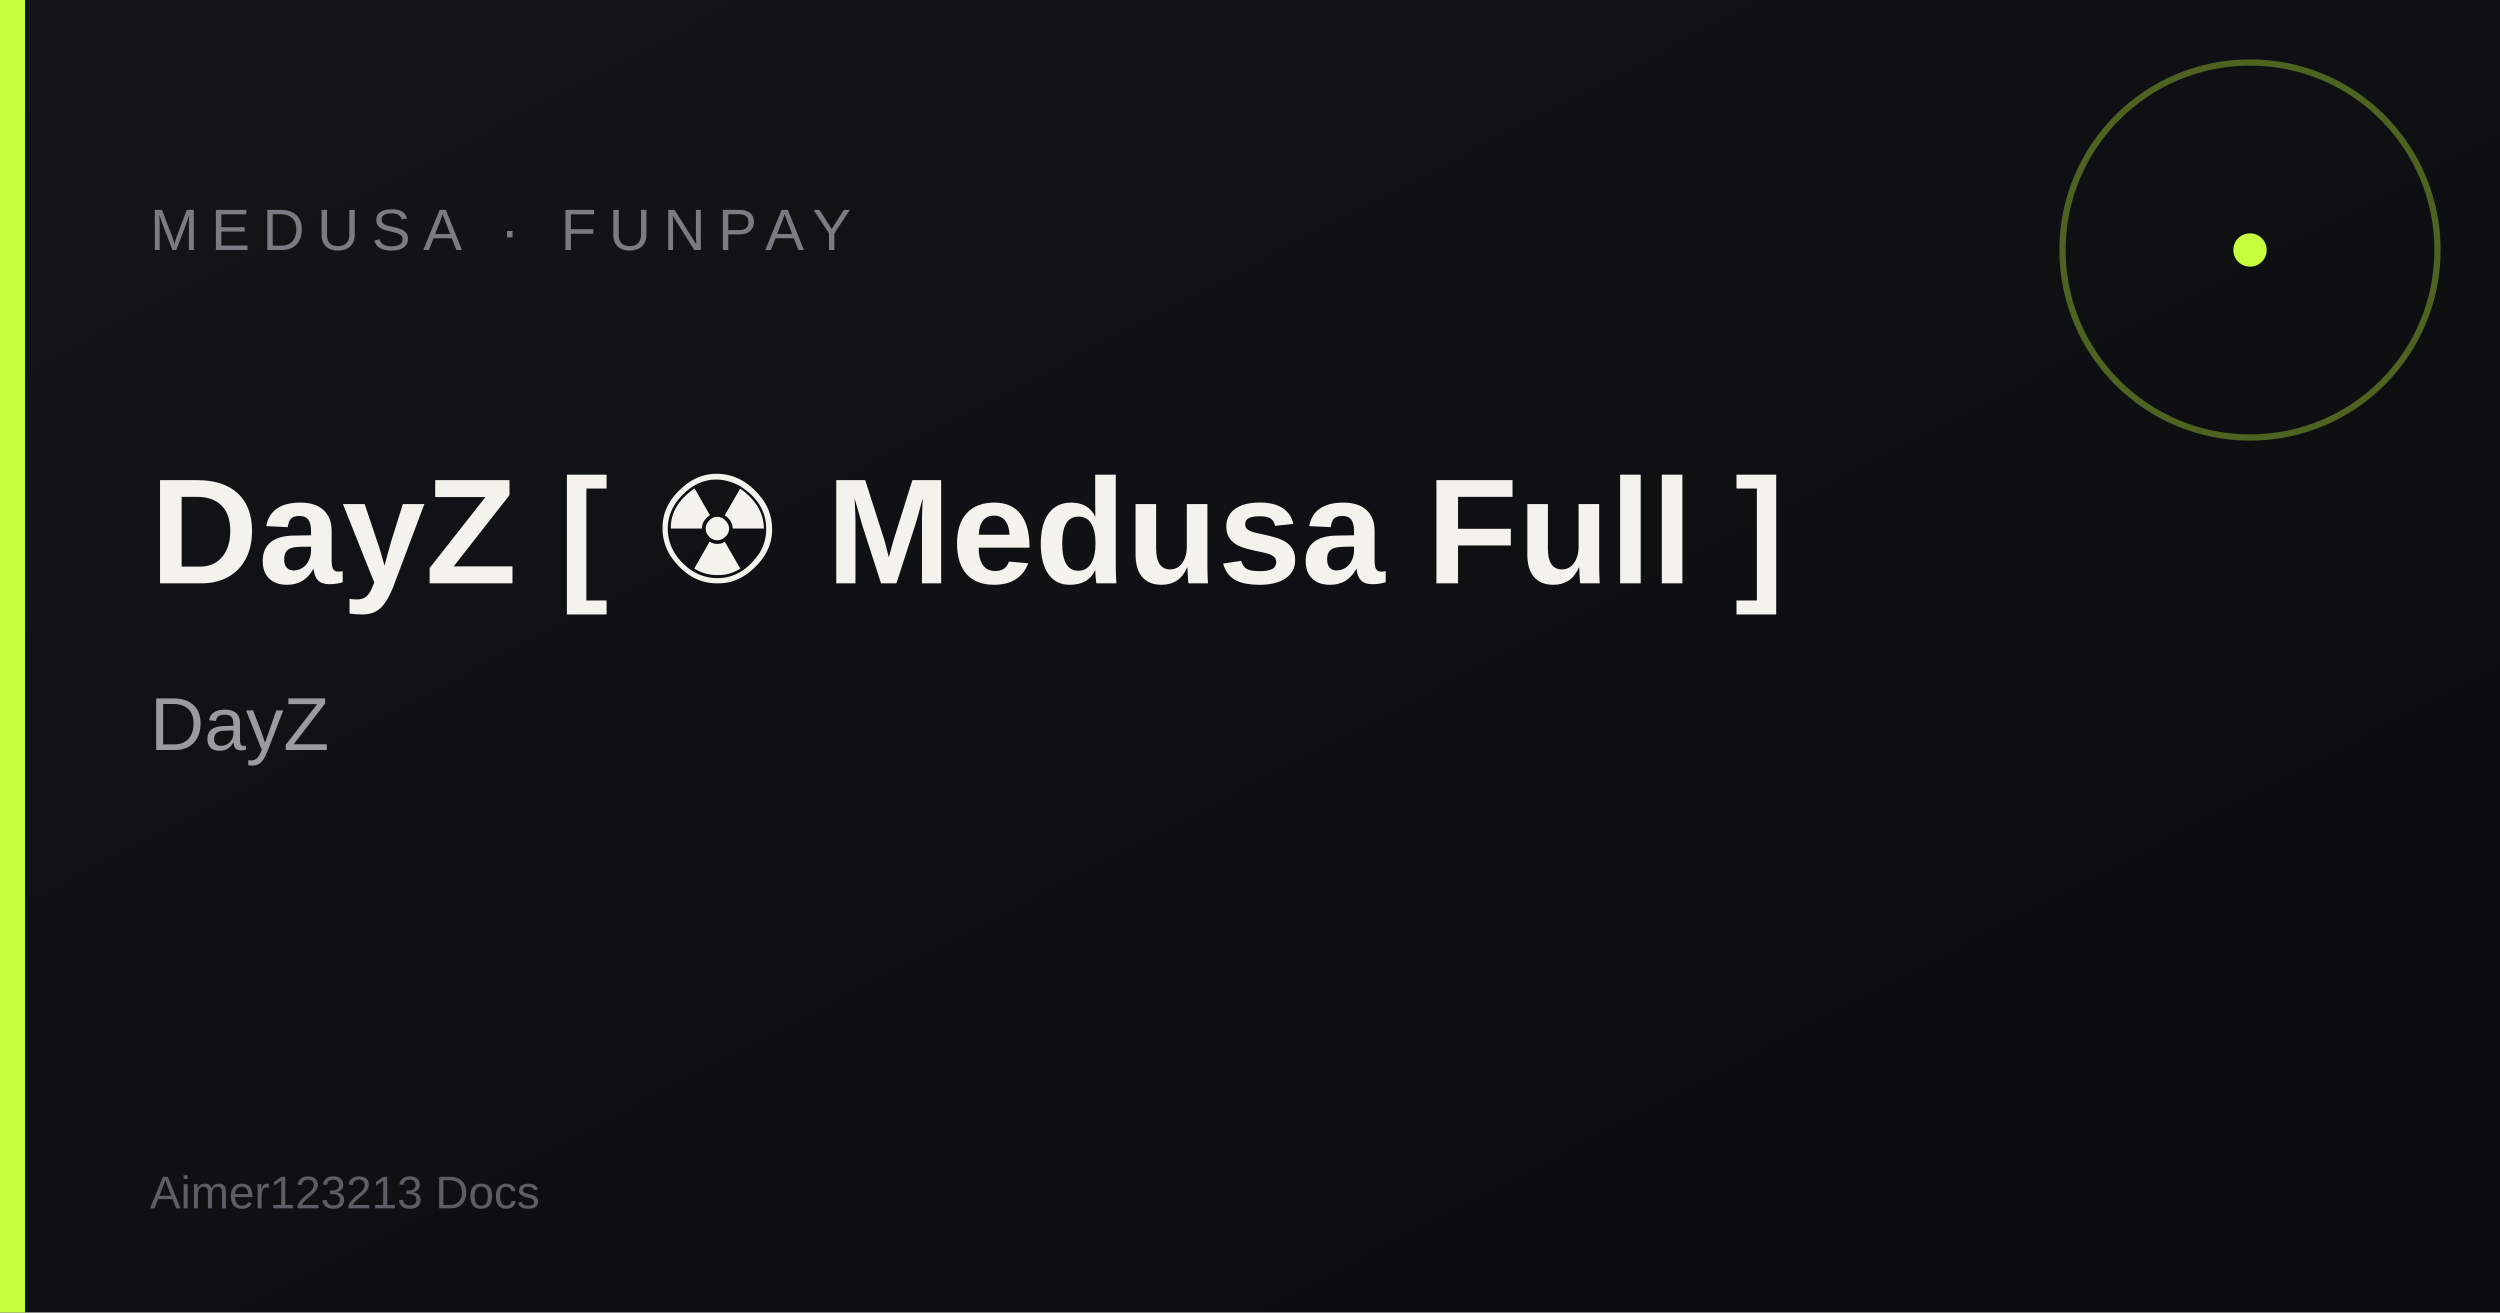
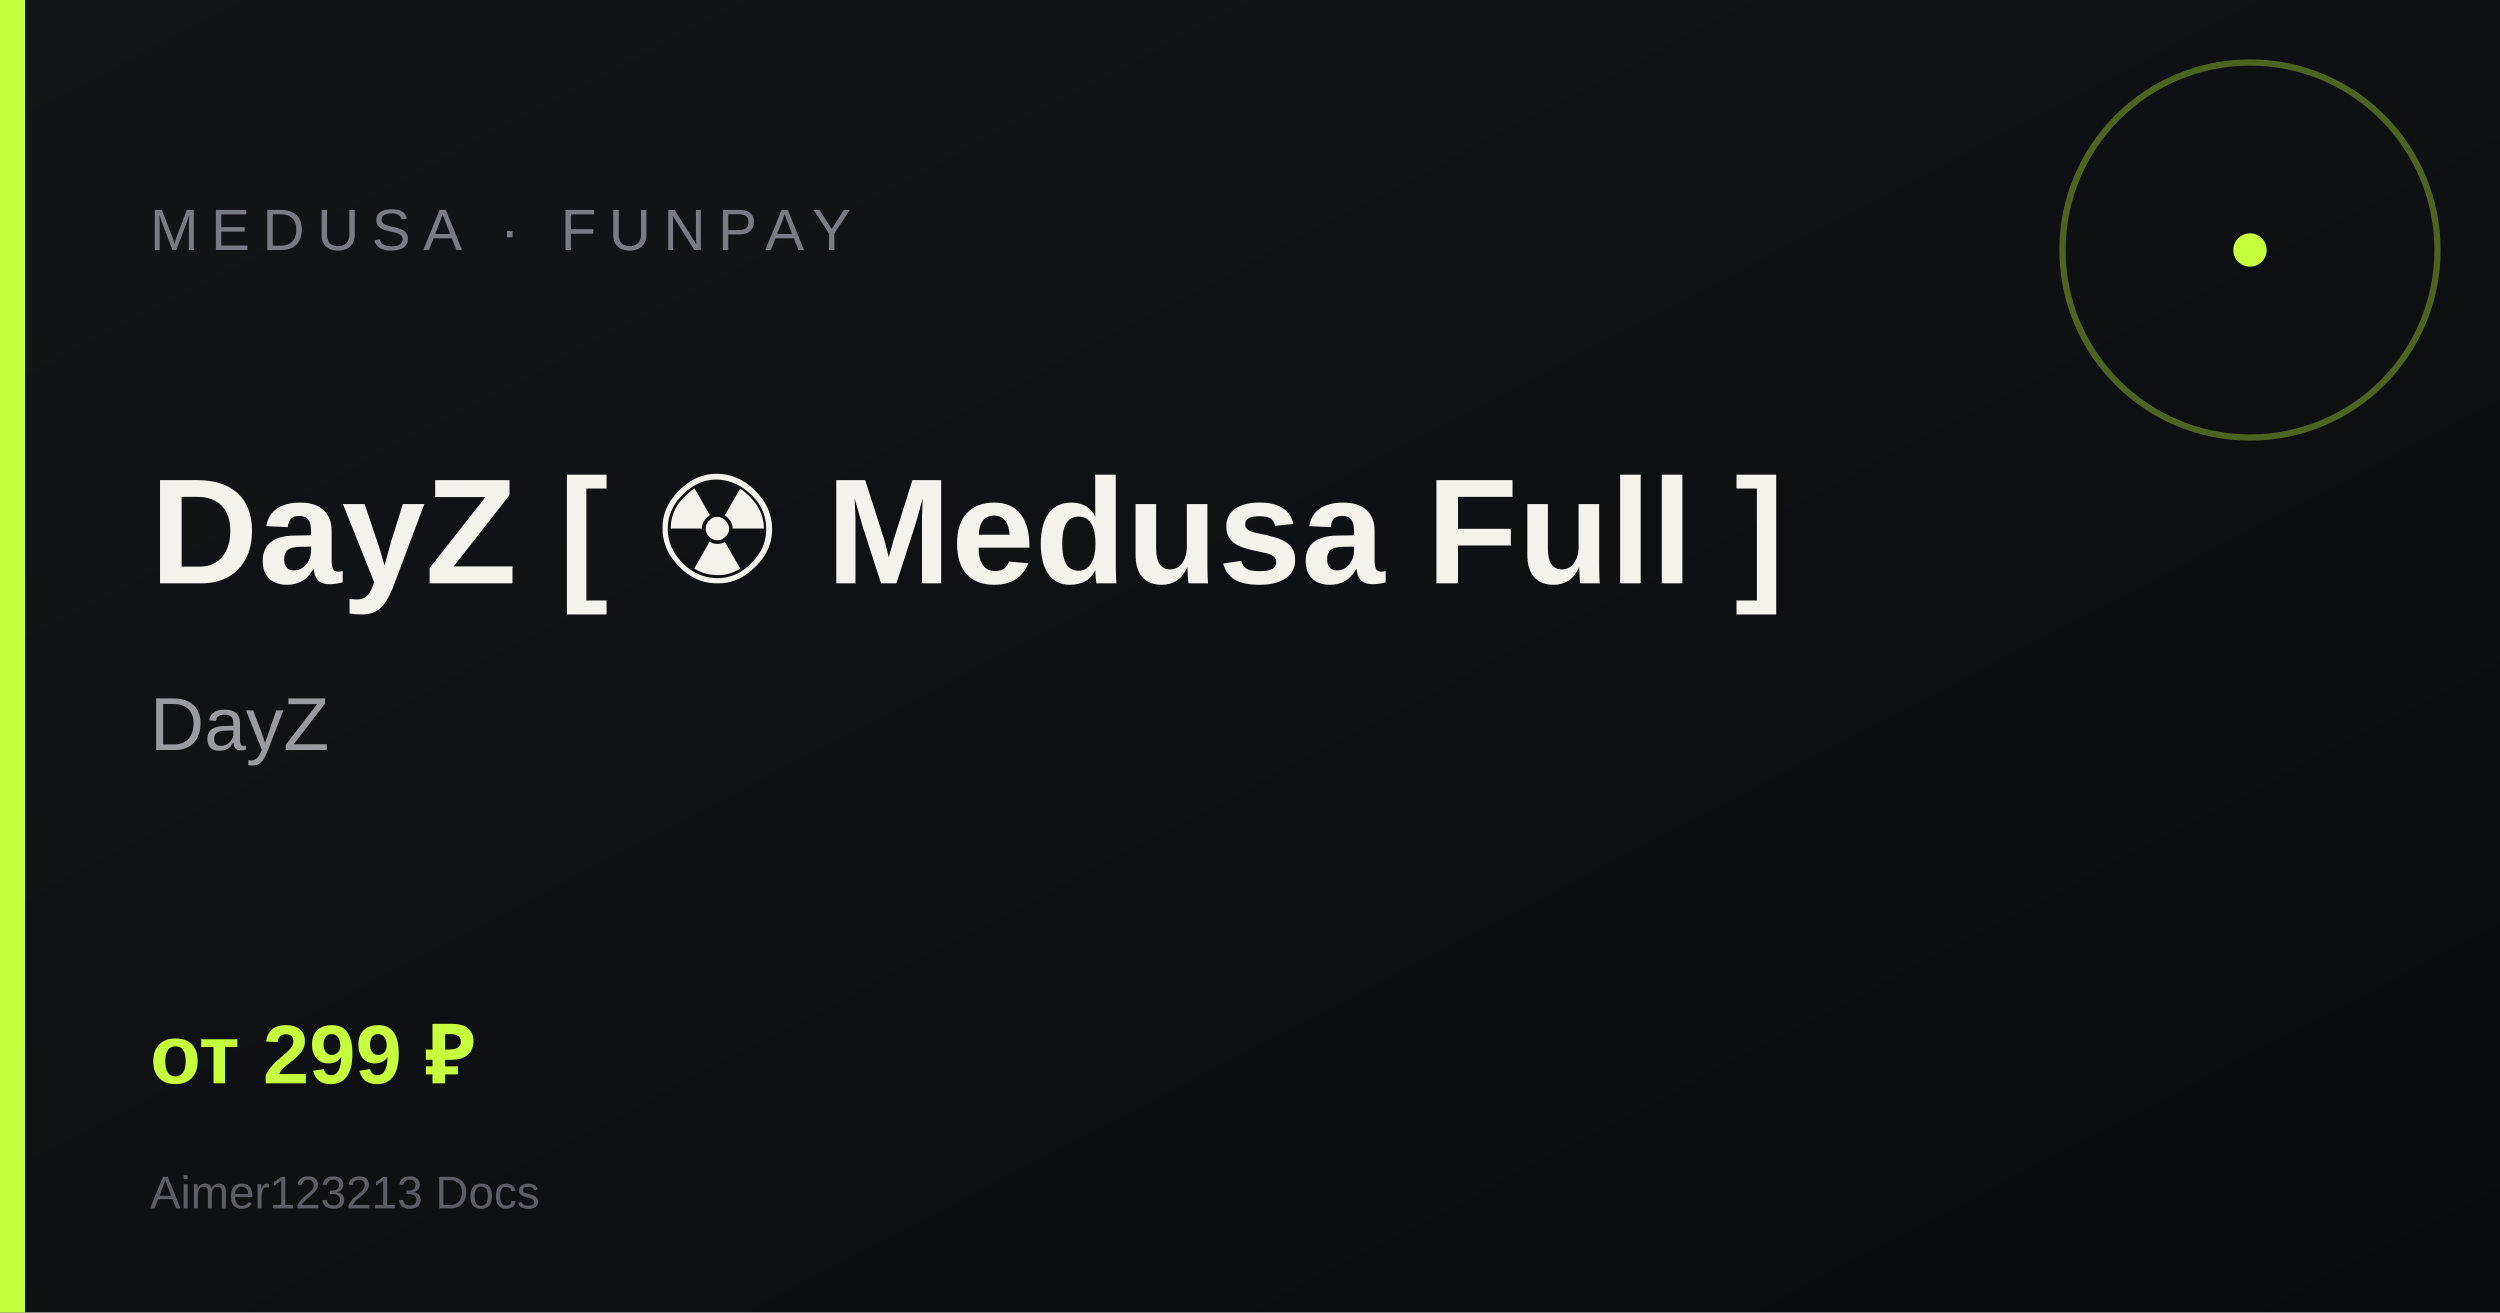
<svg xmlns="http://www.w3.org/2000/svg" width="1200" height="630" viewBox="0 0 1200 630">
  <defs>
    <linearGradient id="g" x1="0" y1="0" x2="1" y2="1">
      <stop offset="0%" stop-color="#141518" />
      <stop offset="100%" stop-color="#0a0b0d" />
    </linearGradient>
  </defs>
  <rect width="1200" height="630" fill="url(#g)" />
  <rect x="0" y="0" width="12" height="630" fill="#c6ff3d" />
  <circle cx="1080" cy="120" r="90" fill="none" stroke="#c6ff3d" stroke-width="3" opacity=".35" />
  <circle cx="1080" cy="120" r="8" fill="#c6ff3d" />
  <text x="72" y="120" fill="#7a7c83" font-family="Arial, sans-serif" font-size="28" letter-spacing="6">MEDUSA · FUNPAY</text>
  <text x="72" y="280" fill="#f3f2ed" font-family="Arial, sans-serif" font-size="72" font-weight="700">DayZ [ ☢ Medusa Full ]</text>
  <text x="72" y="360" fill="#9a9ba1" font-family="Arial, sans-serif" font-size="36">DayZ</text>
-   <text x="72" y="520" fill="#c6ff3d" font-family="Arial, sans-serif" font-size="40" font-weight="700" />
+   <text x="72" y="520" fill="#c6ff3d" font-family="Arial, sans-serif" font-size="40" font-weight="700">от 299 ₽</text>
  <text x="72" y="580" fill="#5c5e65" font-family="Arial, sans-serif" font-size="22">Aimer123213 Docs</text>
</svg>
